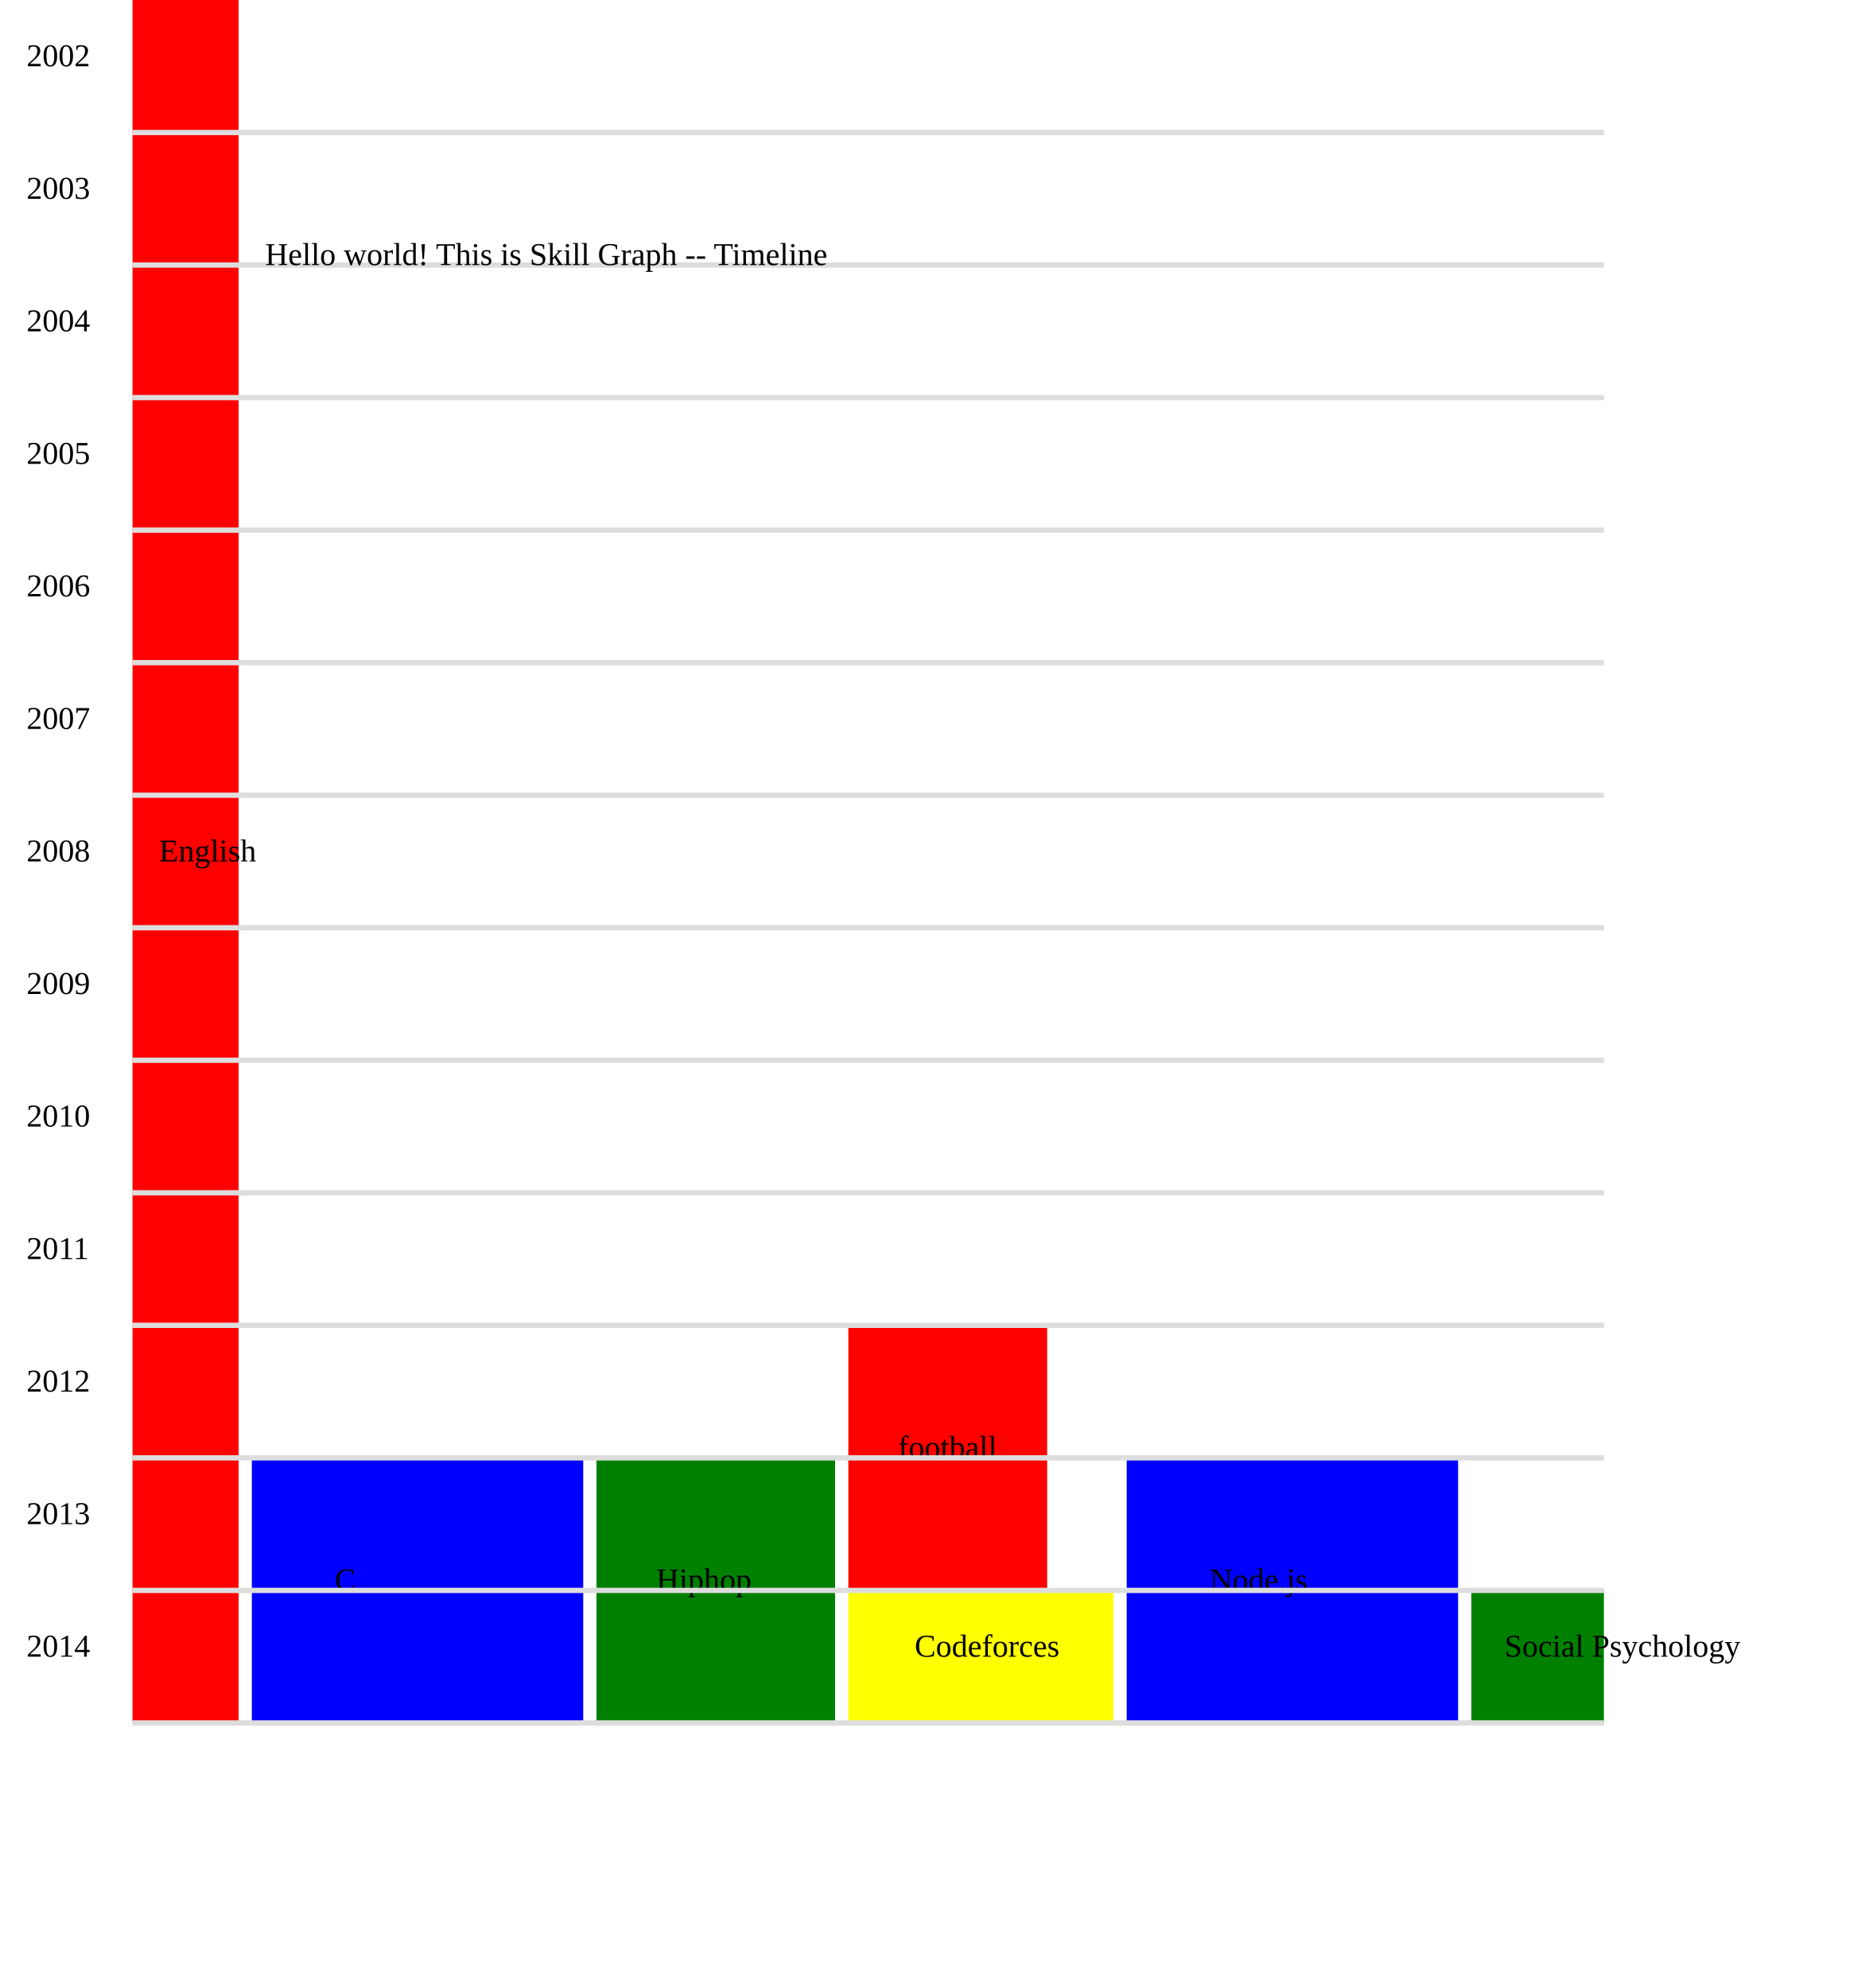
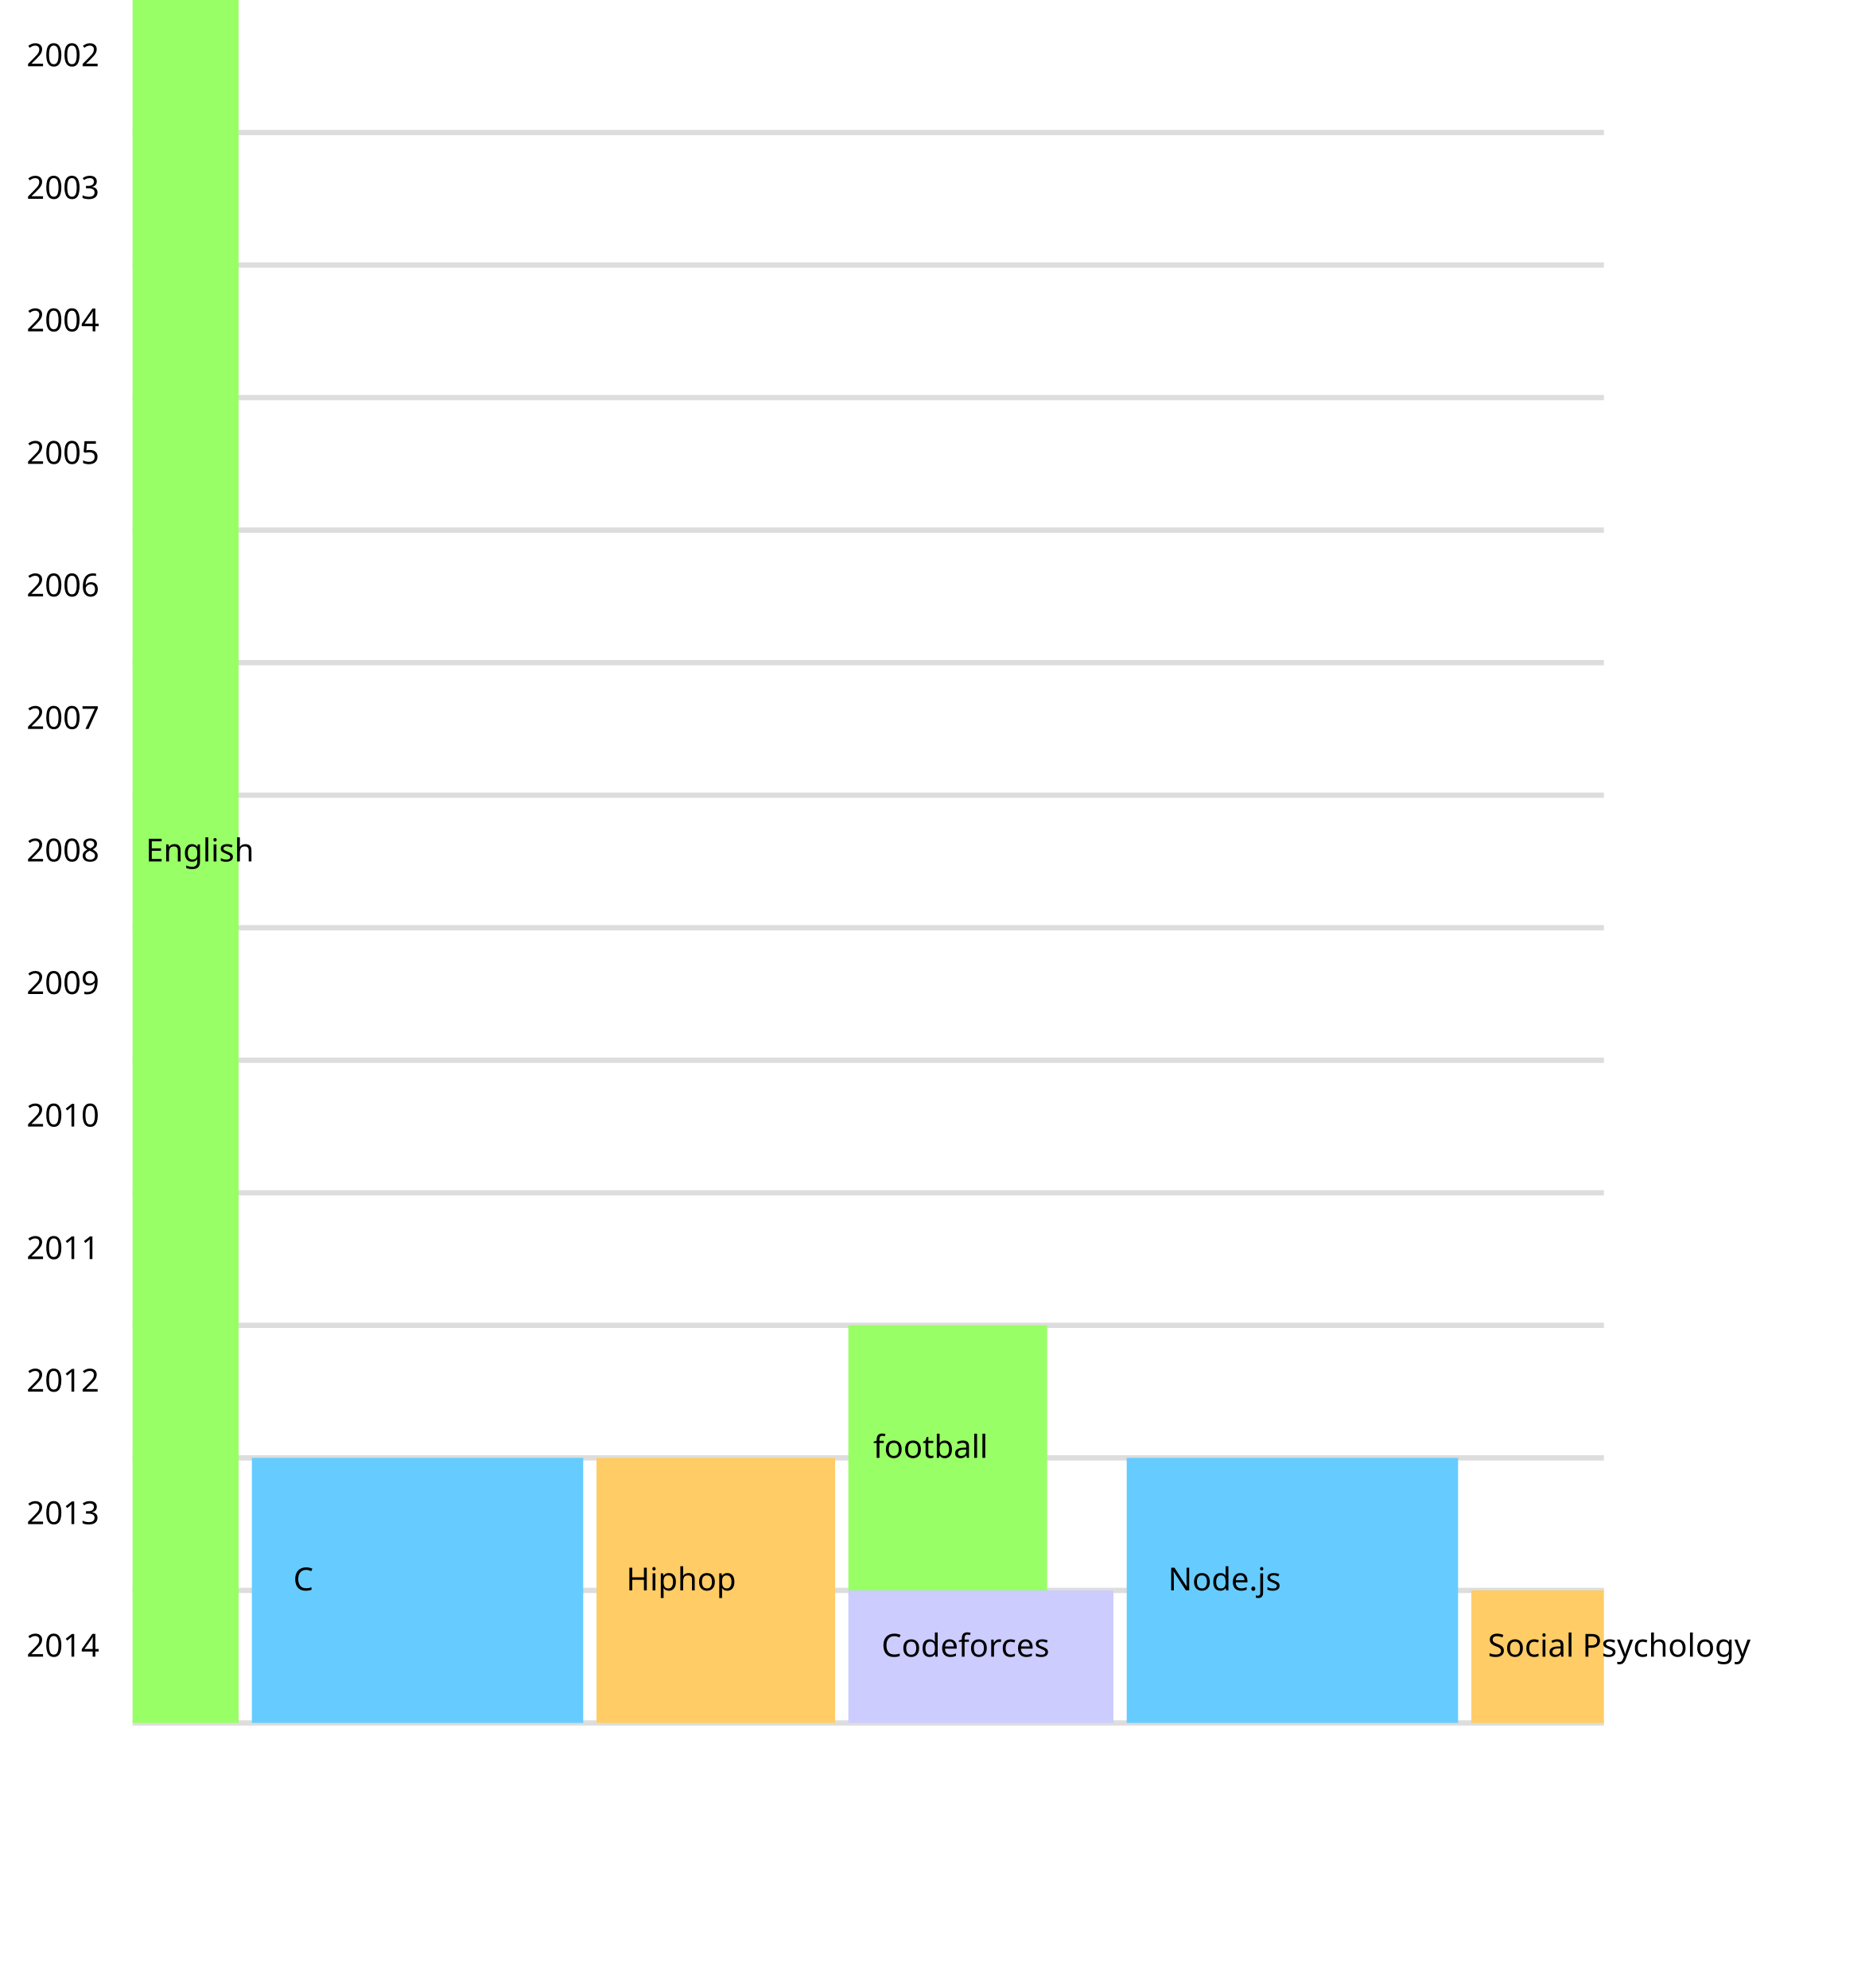
<svg xmlns="http://www.w3.org/2000/svg" version="1.1" base-profile="full" width="705" height="750">
-   <rect x="50" y="0" width="40" height="650" fill="red" />
-   <text x="60" y="325">English</text>
-   <rect x="95" y="550" width="125" height="100" fill="blue" />
-   <text x="126.25" y="600">C</text>
-   <rect x="225" y="550" width="90" height="100" fill="green" />
-   <text x="247.5" y="600">Hiphop</text>
-   <rect x="320" y="600" width="100" height="50" fill="yellow" />
-   <text x="345" y="625">Codeforces</text>
-   <rect x="320" y="500" width="75" height="100" fill="red" />
-   <text x="338.75" y="550">football</text>
-   <rect x="425" y="550" width="125" height="100" fill="blue" />
-   <text x="456.25" y="600">Node.js</text>
-   <rect x="555" y="600" width="50" height="50" fill="green" />
-   <text x="567.5" y="625">Social Psychology</text>
+   <line x1="50" x2="605" y1="50" y2="50" fill="transparent" stroke="#ddd" stroke-width="2" />
+   <line x1="50" x2="605" y1="100" y2="100" fill="transparent" stroke="#ddd" stroke-width="2" />
+   <line x1="50" x2="605" y1="150" y2="150" fill="transparent" stroke="#ddd" stroke-width="2" />
+   <line x1="50" x2="605" y1="200" y2="200" fill="transparent" stroke="#ddd" stroke-width="2" />
+   <line x1="50" x2="605" y1="250" y2="250" fill="transparent" stroke="#ddd" stroke-width="2" />
+   <line x1="50" x2="605" y1="300" y2="300" fill="transparent" stroke="#ddd" stroke-width="2" />
+   <line x1="50" x2="605" y1="350" y2="350" fill="transparent" stroke="#ddd" stroke-width="2" />
+   <line x1="50" x2="605" y1="400" y2="400" fill="transparent" stroke="#ddd" stroke-width="2" />
+   <line x1="50" x2="605" y1="450" y2="450" fill="transparent" stroke="#ddd" stroke-width="2" />
+   <line x1="50" x2="605" y1="500" y2="500" fill="transparent" stroke="#ddd" stroke-width="2" />
+   <line x1="50" x2="605" y1="550" y2="550" fill="transparent" stroke="#ddd" stroke-width="2" />
+   <line x1="50" x2="605" y1="600" y2="600" fill="transparent" stroke="#ddd" stroke-width="2" />
  <line x1="50" x2="605" y1="650" y2="650" fill="transparent" stroke="#ddd" stroke-width="2" />
-   <line x1="50" x2="605" y1="600" y2="600" fill="transparent" stroke="#ddd" stroke-width="2" />
-   <line x1="50" x2="605" y1="550" y2="550" fill="transparent" stroke="#ddd" stroke-width="2" />
-   <line x1="50" x2="605" y1="500" y2="500" fill="transparent" stroke="#ddd" stroke-width="2" />
-   <line x1="50" x2="605" y1="450" y2="450" fill="transparent" stroke="#ddd" stroke-width="2" />
-   <line x1="50" x2="605" y1="400" y2="400" fill="transparent" stroke="#ddd" stroke-width="2" />
-   <line x1="50" x2="605" y1="350" y2="350" fill="transparent" stroke="#ddd" stroke-width="2" />
-   <line x1="50" x2="605" y1="300" y2="300" fill="transparent" stroke="#ddd" stroke-width="2" />
-   <line x1="50" x2="605" y1="250" y2="250" fill="transparent" stroke="#ddd" stroke-width="2" />
-   <line x1="50" x2="605" y1="200" y2="200" fill="transparent" stroke="#ddd" stroke-width="2" />
-   <line x1="50" x2="605" y1="150" y2="150" fill="transparent" stroke="#ddd" stroke-width="2" />
-   <line x1="50" x2="605" y1="100" y2="100" fill="transparent" stroke="#ddd" stroke-width="2" />
-   <line x1="50" x2="605" y1="50" y2="50" fill="transparent" stroke="#ddd" stroke-width="2" />
-   <text x="10" y="625">2014</text>
-   <text x="10" y="575">2013</text>
-   <text x="10" y="525">2012</text>
-   <text x="10" y="475">2011</text>
-   <text x="10" y="425">2010</text>
-   <text x="10" y="375">2009</text>
-   <text x="10" y="325">2008</text>
-   <text x="10" y="275">2007</text>
-   <text x="10" y="225">2006</text>
-   <text x="10" y="175">2005</text>
-   <text x="10" y="125">2004</text>
-   <text x="10" y="75">2003</text>
-   <text x="10" y="25">2002</text>
-   <text x="100" y="100">Hello world! This is Skill Graph -- Timeline</text>
+   <rect x="50" y="0" width="40" height="650" fill="#99FF66" />
+   <text x="55" y="325" font-family="sans-serif">English</text>
+   <rect x="95" y="550" width="125" height="100" fill="#66CCFF" />
+   <text x="110.625" y="600" font-family="sans-serif">C</text>
+   <rect x="225" y="550" width="90" height="100" fill="#FFCC66" />
+   <text x="236.25" y="600" font-family="sans-serif">Hiphop</text>
+   <rect x="320" y="600" width="100" height="50" fill="#CCCCFF" />
+   <text x="332.5" y="625" font-family="sans-serif">Codeforces</text>
+   <rect x="320" y="500" width="75" height="100" fill="#99FF66" />
+   <text x="329.375" y="550" font-family="sans-serif">football</text>
+   <rect x="425" y="550" width="125" height="100" fill="#66CCFF" />
+   <text x="440.625" y="600" font-family="sans-serif">Node.js</text>
+   <rect x="555" y="600" width="50" height="50" fill="#FFCC66" />
+   <text x="561.25" y="625" font-family="sans-serif">Social Psychology</text>
+   <text x="10" y="625" font-family="sans-serif">2014</text>
+   <text x="10" y="575" font-family="sans-serif">2013</text>
+   <text x="10" y="525" font-family="sans-serif">2012</text>
+   <text x="10" y="475" font-family="sans-serif">2011</text>
+   <text x="10" y="425" font-family="sans-serif">2010</text>
+   <text x="10" y="375" font-family="sans-serif">2009</text>
+   <text x="10" y="325" font-family="sans-serif">2008</text>
+   <text x="10" y="275" font-family="sans-serif">2007</text>
+   <text x="10" y="225" font-family="sans-serif">2006</text>
+   <text x="10" y="175" font-family="sans-serif">2005</text>
+   <text x="10" y="125" font-family="sans-serif">2004</text>
+   <text x="10" y="75" font-family="sans-serif">2003</text>
+   <text x="10" y="25" font-family="sans-serif">2002</text>
</svg>
